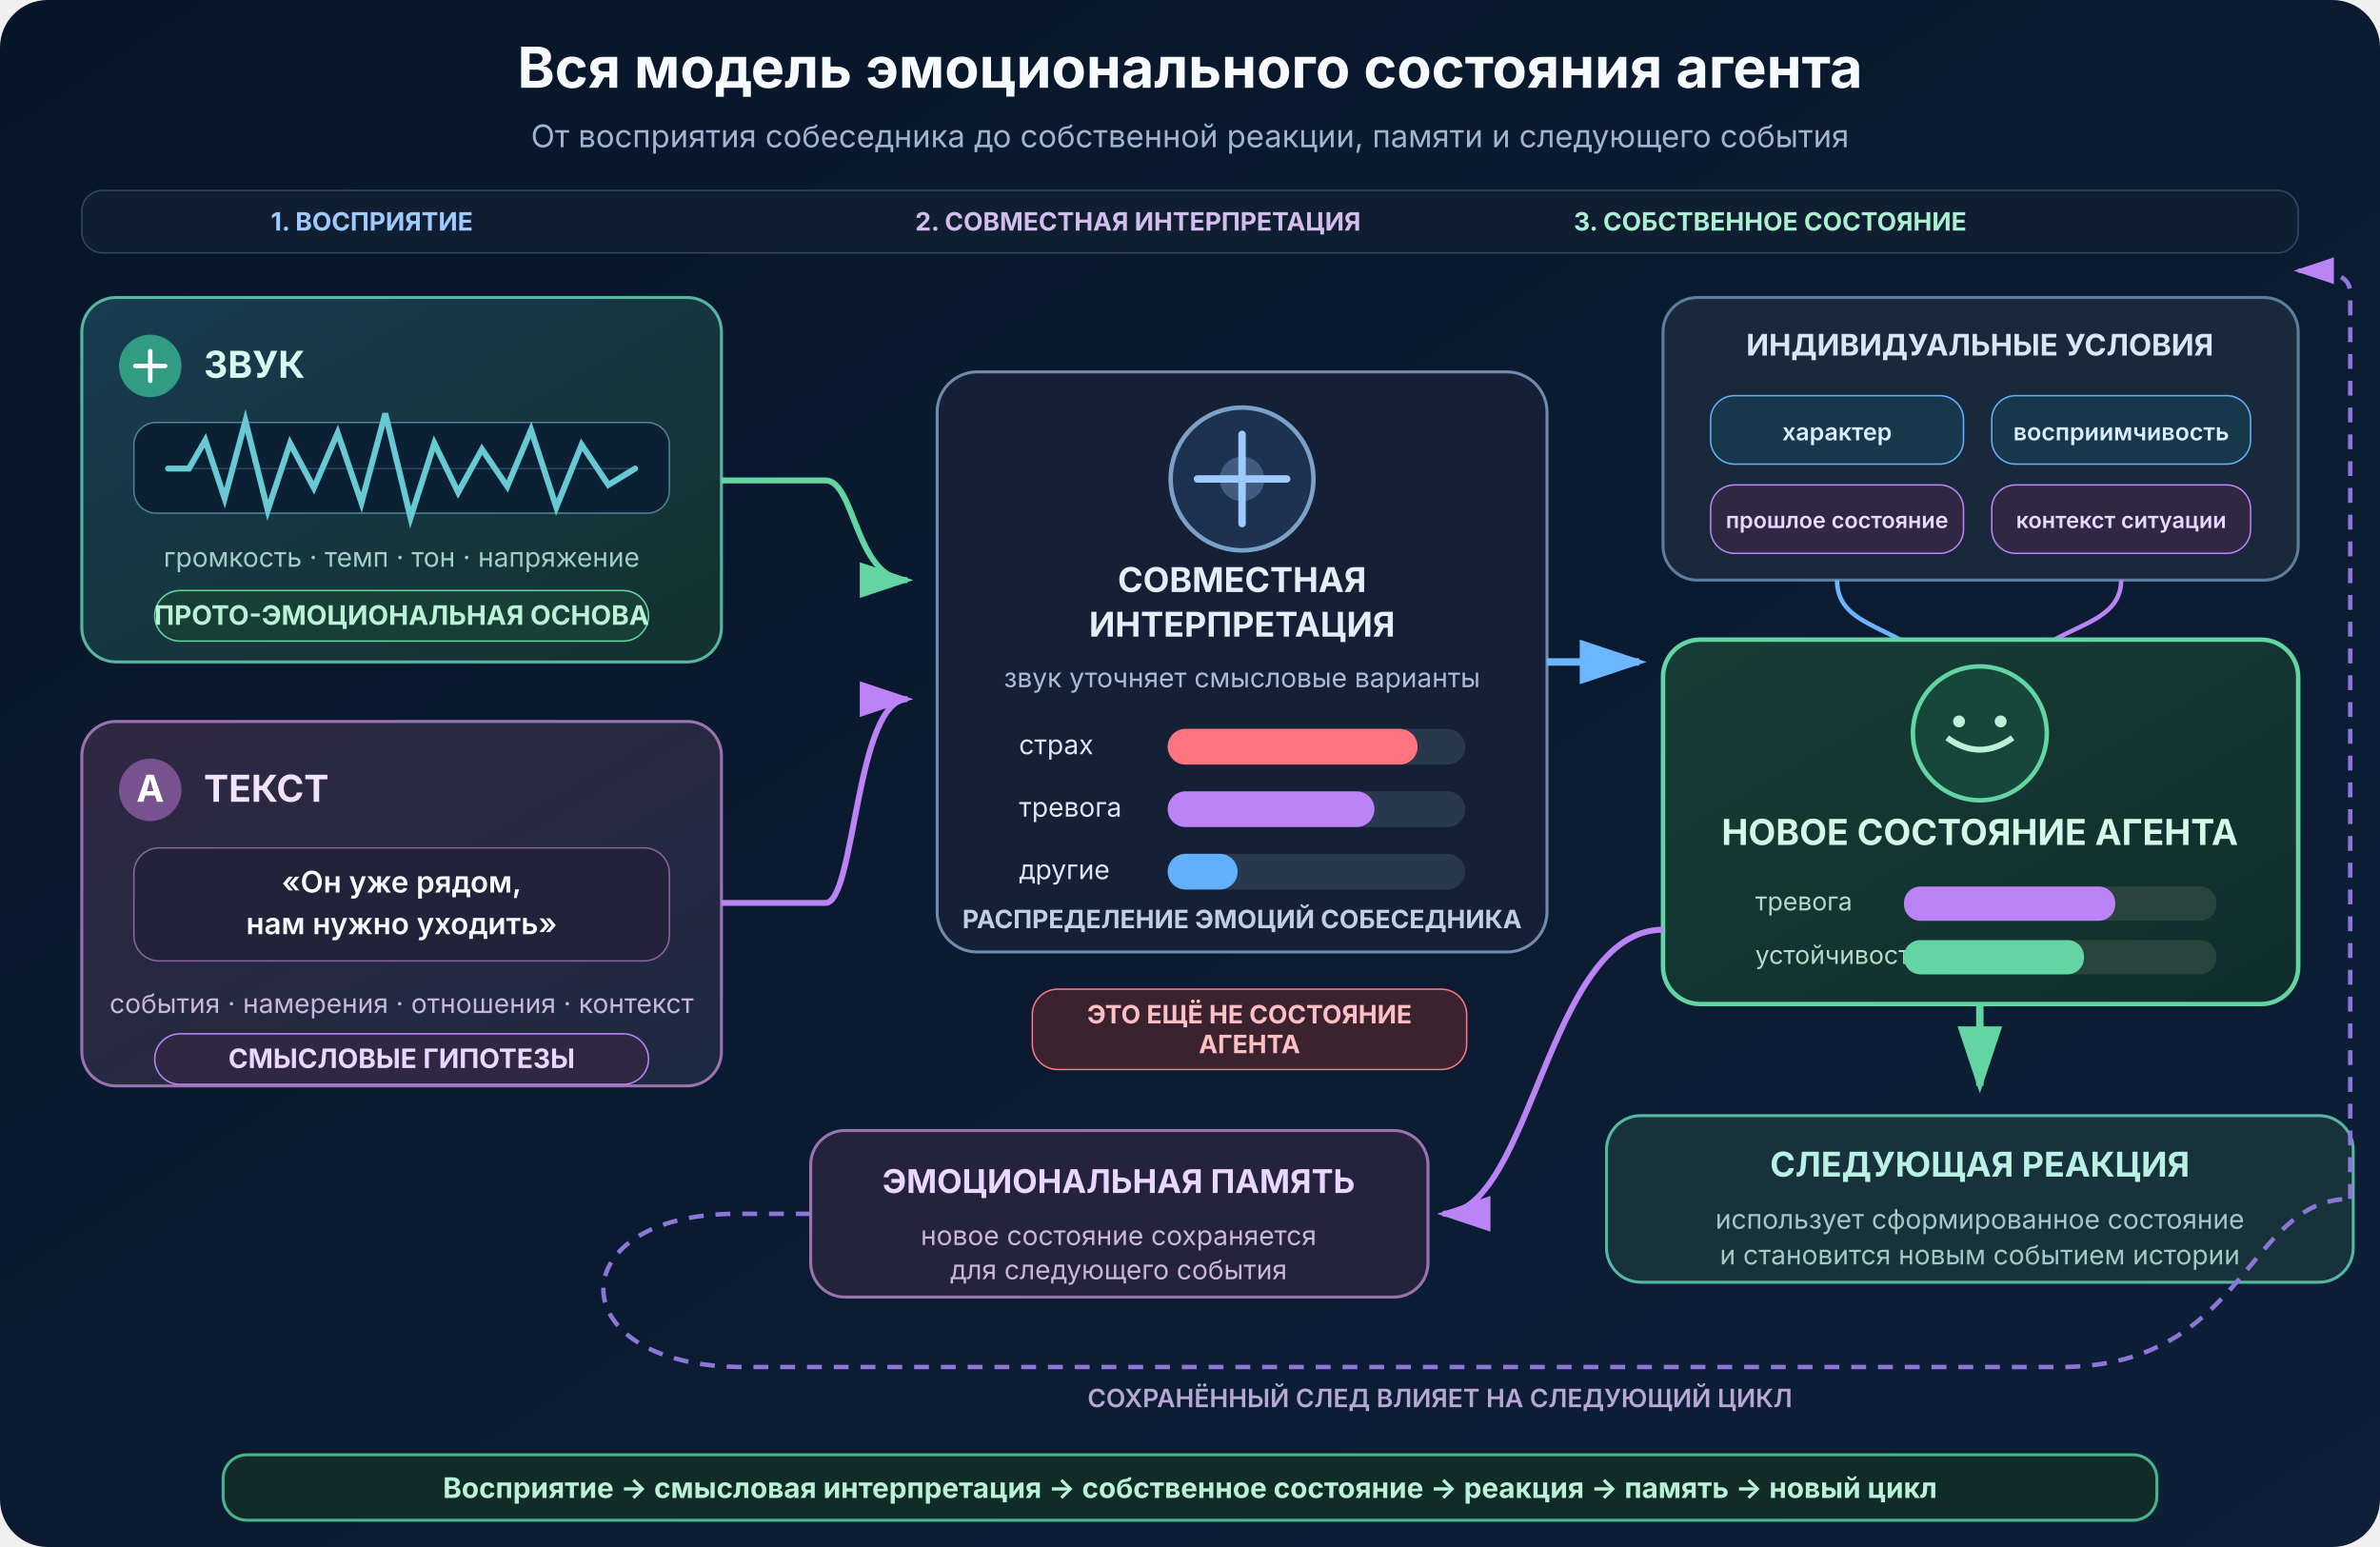
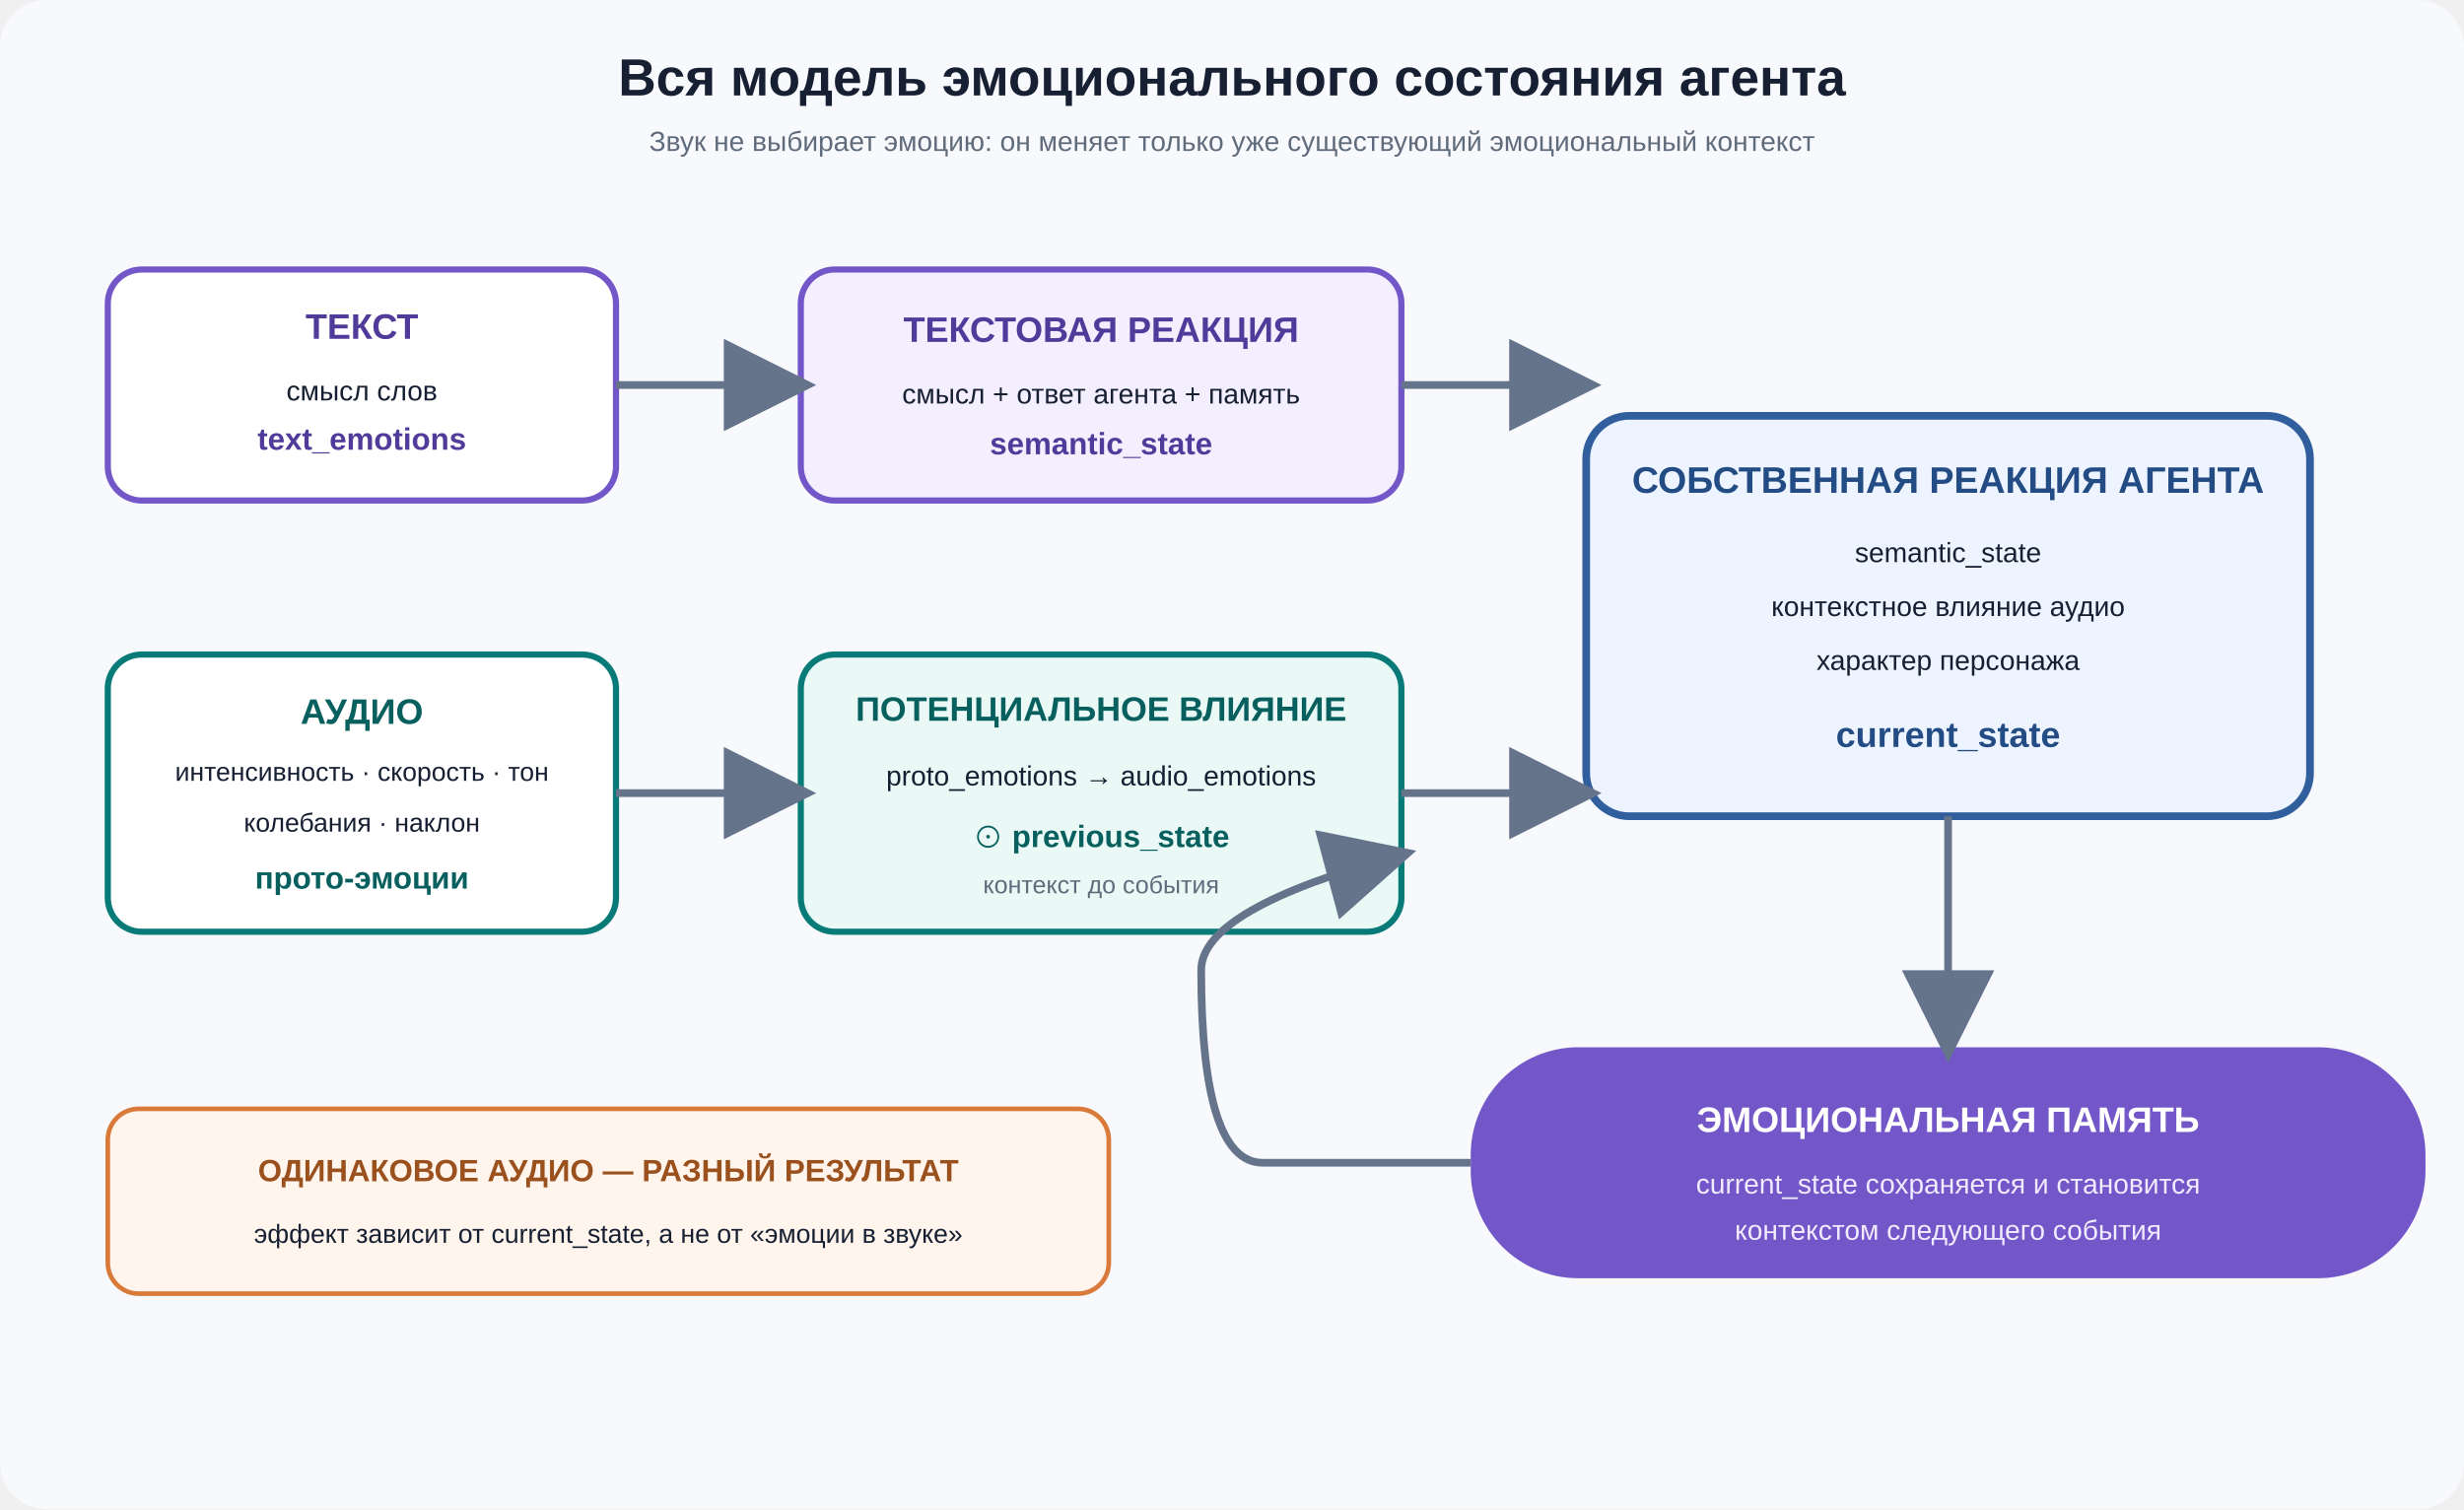
- <svg xmlns="http://www.w3.org/2000/svg" width="1600" height="1040" viewBox="0 0 1600 1040" role="img" aria-labelledby="title desc">
+ <svg xmlns="http://www.w3.org/2000/svg" width="1600" height="980" viewBox="0 0 1600 980" role="img" aria-labelledby="t d">
  <defs>
-     <linearGradient id="bg" x1="0" y1="0" x2="1" y2="1">
-       <stop offset="0" stop-color="#071529" />
-       <stop offset="1" stop-color="#0d2038" />
-     </linearGradient>
-     <linearGradient id="audioPanel" x1="0" y1="0" x2="1" y2="1">
-       <stop offset="0" stop-color="#173b50" />
-       <stop offset="1" stop-color="#15312f" />
-     </linearGradient>
-     <linearGradient id="textPanel" x1="0" y1="0" x2="1" y2="1">
-       <stop offset="0" stop-color="#302843" />
-       <stop offset="1" stop-color="#1c2941" />
-     </linearGradient>
-     <linearGradient id="statePanel" x1="0" y1="0" x2="1" y2="1">
-       <stop offset="0" stop-color="#173d35" />
-       <stop offset="1" stop-color="#102d2d" />
-     </linearGradient>
-     <marker id="arrowBlue" markerWidth="10" markerHeight="10" refX="8" refY="3" orient="auto">
-       <path d="M0,0 L0,6 L9,3 z" fill="#6bb6ff" />
-     </marker>
-     <marker id="arrowGreen" markerWidth="10" markerHeight="10" refX="8" refY="3" orient="auto">
-       <path d="M0,0 L0,6 L9,3 z" fill="#62d5a3" />
-     </marker>
-     <marker id="arrowPurple" markerWidth="10" markerHeight="10" refX="8" refY="3" orient="auto">
-       <path d="M0,0 L0,6 L9,3 z" fill="#bb83f5" />
+     <marker id="a" markerWidth="12" markerHeight="12" refX="10" refY="6" orient="auto">
+       <path d="M0 0L12 6L0 12Z" fill="#65738b" />
    </marker>
  </defs>
-   <rect width="1600" height="1040" rx="32" fill="url(#bg)" />
-   <g font-family="Inter, Arial, sans-serif">
-     <text x="800" y="59" text-anchor="middle" fill="#f7fbff" font-size="38" font-weight="700">Вся модель эмоционального состояния агента</text>
-     <text x="800" y="99" text-anchor="middle" fill="#9fb4ce" font-size="21">От восприятия собеседника до собственной реакции, памяти и следующего события</text>
-     <rect x="55" y="128" width="1490" height="42" rx="14" fill="#101e32" stroke="#304963" />
-     <text x="250" y="155" text-anchor="middle" fill="#9ecaff" font-size="17" font-weight="700">1. ВОСПРИЯТИЕ</text>
-     <text x="765" y="155" text-anchor="middle" fill="#d3bded" font-size="17" font-weight="700">2. СОВМЕСТНАЯ ИНТЕРПРЕТАЦИЯ</text>
-     <text x="1190" y="155" text-anchor="middle" fill="#a9efd0" font-size="17" font-weight="700">3. СОБСТВЕННОЕ СОСТОЯНИЕ</text>
-     <rect x="55" y="200" width="430" height="245" rx="23" fill="url(#audioPanel)" stroke="#55b7a2" stroke-width="2" />
-     <circle cx="101" cy="246" r="21" fill="#329b83" />
-     <path d="M91 246 H111 M101 236 V256" stroke="#ffffff" stroke-width="3" stroke-linecap="round" />
-     <text x="137" y="254" fill="#d7faf1" font-size="25" font-weight="700">ЗВУК</text>
-     <rect x="90" y="284" width="360" height="61" rx="15" fill="#0c2033" stroke="#4c8293" />
-     <line x1="113" y1="315" x2="427" y2="315" stroke="#29485e" />
-     <path d="M113 315 L127 315 L138 296 L151 335 L165 283 L180 343 L195 298 L211 328 L227 291 L243 338 L259 278 L276 348 L292 298 L308 331 L324 302 L341 327 L357 289 L374 341 L391 299 L409 326 L427 315" fill="none" stroke="#66c9d4" stroke-width="4" stroke-linecap="round" />
-     <text x="270" y="381" text-anchor="middle" fill="#9fcfc7" font-size="18">громкость · темп · тон · напряжение</text>
-     <rect x="104" y="397" width="332" height="34" rx="17" fill="#173f36" stroke="#62d5a3" />
-     <text x="270" y="420" text-anchor="middle" fill="#b9f2d7" font-size="18" font-weight="700">ПРОТО-ЭМОЦИОНАЛЬНАЯ ОСНОВА</text>
-     <rect x="55" y="485" width="430" height="245" rx="23" fill="url(#textPanel)" stroke="#9a72b0" stroke-width="2" />
-     <circle cx="101" cy="531" r="21" fill="#77528f" />
-     <text x="101" y="539" text-anchor="middle" fill="#ffffff" font-size="25" font-weight="700">A</text>
-     <text x="137" y="539" fill="#f1e4fa" font-size="25" font-weight="700">ТЕКСТ</text>
-     <rect x="90" y="570" width="360" height="76" rx="17" fill="#24223b" stroke="#8865a0" />
-     <text x="270" y="600" text-anchor="middle" fill="#f7fbff" font-size="20" font-weight="600">«Он уже рядом,</text>
-     <text x="270" y="628" text-anchor="middle" fill="#f7fbff" font-size="20" font-weight="600">нам нужно уходить»</text>
-     <text x="270" y="681" text-anchor="middle" fill="#c8b7d8" font-size="18">события · намерения · отношения · контекст</text>
-     <rect x="104" y="695" width="332" height="34" rx="17" fill="#302743" stroke="#bb83f5" />
-     <text x="270" y="718" text-anchor="middle" fill="#ead7ff" font-size="18" font-weight="700">СМЫСЛОВЫЕ ГИПОТЕЗЫ</text>
-     <path d="M485 323 H555 C575 323 575 390 610 390" fill="none" stroke="#62d5a3" stroke-width="4" marker-end="url(#arrowGreen)" />
-     <path d="M485 607 H555 C575 607 575 470 610 470" fill="none" stroke="#bb83f5" stroke-width="4" marker-end="url(#arrowPurple)" />
-     <rect x="630" y="250" width="410" height="390" rx="27" fill="#151f35" stroke="#728aae" stroke-width="2" />
-     <circle cx="835" cy="322" r="48" fill="#1d3150" stroke="#7ba1c9" stroke-width="3" />
-     <path d="M805 322 H865 M835 292 V352" stroke="#9ecaff" stroke-width="5" stroke-linecap="round" />
-     <circle cx="835" cy="322" r="15" fill="#9ecaff" opacity="0.28" />
-     <text x="835" y="398" text-anchor="middle" fill="#e3eef8" font-size="23" font-weight="700">СОВМЕСТНАЯ</text>
-     <text x="835" y="428" text-anchor="middle" fill="#e3eef8" font-size="23" font-weight="700">ИНТЕРПРЕТАЦИЯ</text>
-     <text x="835" y="462" text-anchor="middle" fill="#a8bdd2" font-size="18">звук уточняет смысловые варианты</text>
-     <text x="685" y="507" fill="#dbe8f3" font-size="18">страх</text>
-     <rect x="785" y="490" width="200" height="24" rx="12" fill="#28394e" />
-     <rect x="785" y="490" width="168" height="24" rx="12" fill="#ff747e" />
-     <text x="685" y="549" fill="#dbe8f3" font-size="18">тревога</text>
-     <rect x="785" y="532" width="200" height="24" rx="12" fill="#28394e" />
-     <rect x="785" y="532" width="139" height="24" rx="12" fill="#bb83f5" />
-     <text x="685" y="591" fill="#dbe8f3" font-size="18">другие</text>
-     <rect x="785" y="574" width="200" height="24" rx="12" fill="#28394e" />
-     <rect x="785" y="574" width="47" height="24" rx="12" fill="#62b1ff" />
-     <text x="835" y="624" text-anchor="middle" fill="#bfd1e1" font-size="17" font-weight="700">РАСПРЕДЕЛЕНИЕ ЭМОЦИЙ СОБЕСЕДНИКА</text>
-     <rect x="694" y="665" width="292" height="54" rx="17" fill="#3a222e" stroke="#ff747e" />
-     <text x="840" y="688" text-anchor="middle" fill="#ffc0c4" font-size="17" font-weight="700">ЭТО ЕЩЁ НЕ СОСТОЯНИЕ</text>
-     <text x="840" y="708" text-anchor="middle" fill="#ffc0c4" font-size="17" font-weight="700">АГЕНТА</text>
-     <path d="M1040 445 H1102" fill="none" stroke="#6bb6ff" stroke-width="5" marker-end="url(#arrowBlue)" />
-     <rect x="1118" y="200" width="427" height="190" rx="23" fill="#19283b" stroke="#5c7d9d" stroke-width="2" />
-     <text x="1331" y="239" text-anchor="middle" fill="#d7e7f5" font-size="20" font-weight="700">ИНДИВИДУАЛЬНЫЕ УСЛОВИЯ</text>
-     <rect x="1150" y="266" width="170" height="46" rx="16" fill="#17374a" stroke="#62b1ff" />
-     <text x="1235" y="296" text-anchor="middle" fill="#d9edff" font-size="16" font-weight="600">характер</text>
-     <rect x="1339" y="266" width="174" height="46" rx="16" fill="#17374a" stroke="#62b1ff" />
-     <text x="1426" y="296" text-anchor="middle" fill="#d9edff" font-size="16" font-weight="600">восприимчивость</text>
-     <rect x="1150" y="326" width="170" height="46" rx="16" fill="#302743" stroke="#bb83f5" />
-     <text x="1235" y="355" text-anchor="middle" fill="#ead7ff" font-size="15" font-weight="600">прошлое состояние</text>
-     <rect x="1339" y="326" width="174" height="46" rx="16" fill="#302743" stroke="#bb83f5" />
-     <text x="1426" y="355" text-anchor="middle" fill="#ead7ff" font-size="15" font-weight="600">контекст ситуации</text>
-     <path d="M1235 390 C1235 420 1270 420 1295 442" fill="none" stroke="#6bb6ff" stroke-width="3" />
-     <path d="M1426 390 C1426 420 1386 420 1365 442" fill="none" stroke="#bb83f5" stroke-width="3" />
-     <rect x="1118" y="430" width="427" height="245" rx="25" fill="url(#statePanel)" stroke="#62d5a3" stroke-width="3" />
-     <circle cx="1331" cy="493" r="45" fill="#16473a" stroke="#62d5a3" stroke-width="3" />
-     <path d="M1309 496 Q1331 512 1353 496" fill="none" stroke="#b9f2d7" stroke-width="4" />
-     <circle cx="1317" cy="485" r="4" fill="#b9f2d7" />
-     <circle cx="1345" cy="485" r="4" fill="#b9f2d7" />
-     <text x="1331" y="568" text-anchor="middle" fill="#d5f8e8" font-size="24" font-weight="700">НОВОЕ СОСТОЯНИЕ АГЕНТА</text>
-     <text x="1180" y="612" fill="#b9d8ca" font-size="17">тревога</text>
-     <rect x="1280" y="596" width="210" height="23" rx="11" fill="#29443d" />
-     <rect x="1280" y="596" width="142" height="23" rx="11" fill="#bb83f5" />
-     <text x="1180" y="648" fill="#b9d8ca" font-size="17">устойчивость</text>
-     <rect x="1280" y="632" width="210" height="23" rx="11" fill="#29443d" />
-     <rect x="1280" y="632" width="121" height="23" rx="11" fill="#62d5a3" />
-     <path d="M1331 675 V730" fill="none" stroke="#62d5a3" stroke-width="5" marker-end="url(#arrowGreen)" />
-     <rect x="1080" y="750" width="502" height="112" rx="23" fill="#17323a" stroke="#55b7a2" stroke-width="2" />
-     <text x="1331" y="791" text-anchor="middle" fill="#b9f2e5" font-size="23" font-weight="700">СЛЕДУЮЩАЯ РЕАКЦИЯ</text>
-     <text x="1331" y="826" text-anchor="middle" fill="#a5c8c7" font-size="18">использует сформированное состояние</text>
-     <text x="1331" y="850" text-anchor="middle" fill="#a5c8c7" font-size="18">и становится новым событием истории</text>
-     <rect x="545" y="760" width="415" height="112" rx="23" fill="#25223b" stroke="#9a72b0" stroke-width="2" />
-     <text x="752" y="802" text-anchor="middle" fill="#ead7ff" font-size="22" font-weight="700">ЭМОЦИОНАЛЬНАЯ ПАМЯТЬ</text>
-     <text x="752" y="837" text-anchor="middle" fill="#c8b7d8" font-size="18">новое состояние сохраняется</text>
-     <text x="752" y="860" text-anchor="middle" fill="#c8b7d8" font-size="18">для следующего события</text>
-     <path d="M1118 625 C1040 625 1030 816 970 816" fill="none" stroke="#bb83f5" stroke-width="4" marker-end="url(#arrowPurple)" />
-     <path d="M545 816 H495 C375 816 375 919 500 919 H1385 C1510 919 1510 806 1580 806" fill="none" stroke="#8d76d7" stroke-width="3" stroke-dasharray="10 8" />
-     <path d="M1580 806 V197 C1580 182 1560 182 1545 182" fill="none" stroke="#8d76d7" stroke-width="3" stroke-dasharray="10 8" marker-end="url(#arrowPurple)" />
-     <text x="968" y="946" text-anchor="middle" fill="#b8a7d5" font-size="17" font-weight="600">СОХРАНЁННЫЙ СЛЕД ВЛИЯЕТ НА СЛЕДУЮЩИЙ ЦИКЛ</text>
-     <rect x="150" y="978" width="1300" height="44" rx="16" fill="#102b28" stroke="#48b48a" stroke-width="2" />
-     <text x="800" y="1007" text-anchor="middle" fill="#b9f2d7" font-size="19" font-weight="700">Восприятие → смысловая интерпретация → собственное состояние → реакция → память → новый цикл</text>
+   <rect width="1600" height="980" rx="30" fill="#f8f9fc" />
+   <text x="800" y="62" text-anchor="middle" font-family="Segoe UI,Arial" font-size="34" font-weight="800" fill="#172033">Вся модель эмоционального состояния агента</text>
+   <text x="800" y="98" text-anchor="middle" font-family="Segoe UI,Arial" font-size="18" fill="#606b7c">Звук не выбирает эмоцию: он меняет только уже существующий эмоциональный контекст</text>
+   <g font-family="Segoe UI,Arial">
+     <rect x="70" y="175" width="330" height="150" rx="22" fill="#fff" stroke="#7357c8" stroke-width="4" />
+     <text x="235" y="220" text-anchor="middle" font-size="23" font-weight="800" fill="#513b9a">ТЕКСТ</text>
+     <text x="235" y="260" text-anchor="middle" font-size="18" fill="#172033">смысл слов</text>
+     <text x="235" y="292" text-anchor="middle" font-size="20" font-weight="700" fill="#513b9a">text_emotions</text>
+     <rect x="70" y="425" width="330" height="180" rx="22" fill="#fff" stroke="#087b79" stroke-width="4" />
+     <text x="235" y="470" text-anchor="middle" font-size="23" font-weight="800" fill="#075f5e">АУДИО</text>
+     <text x="235" y="507" text-anchor="middle" font-size="17" fill="#172033">интенсивность · скорость · тон</text>
+     <text x="235" y="540" text-anchor="middle" font-size="17" fill="#172033">колебания · наклон</text>
+     <text x="235" y="577" text-anchor="middle" font-size="20" font-weight="700" fill="#075f5e">прото-эмоции</text>
+     <rect x="520" y="175" width="390" height="150" rx="22" fill="#f3efff" stroke="#7357c8" stroke-width="4" />
+     <text x="715" y="222" text-anchor="middle" font-size="23" font-weight="800" fill="#513b9a">ТЕКСТОВАЯ РЕАКЦИЯ</text>
+     <text x="715" y="262" text-anchor="middle" font-size="18" fill="#172033">смысл + ответ агента + память</text>
+     <text x="715" y="295" text-anchor="middle" font-size="20" font-weight="700" fill="#513b9a">semantic_state</text>
+     <rect x="520" y="425" width="390" height="180" rx="22" fill="#eaf8f6" stroke="#087b79" stroke-width="4" />
+     <text x="715" y="468" text-anchor="middle" font-size="22" font-weight="800" fill="#075f5e">ПОТЕНЦИАЛЬНОЕ ВЛИЯНИЕ</text>
+     <text x="715" y="510" text-anchor="middle" font-size="18" fill="#172033">proto_emotions → audio_emotions</text>
+     <text x="715" y="550" text-anchor="middle" font-size="20" font-weight="800" fill="#075f5e">⊙ previous_state</text>
+     <text x="715" y="580" text-anchor="middle" font-size="16" fill="#606b7c">контекст до события</text>
+     <rect x="1030" y="270" width="470" height="260" rx="28" fill="#edf4ff" stroke="#315e9d" stroke-width="5" />
+     <text x="1265" y="320" text-anchor="middle" font-size="24" font-weight="800" fill="#234c84">СОБСТВЕННАЯ РЕАКЦИЯ АГЕНТА</text>
+     <text x="1265" y="365" text-anchor="middle" font-size="18" fill="#172033">semantic_state</text>
+     <text x="1265" y="400" text-anchor="middle" font-size="18" fill="#172033">контекстное влияние аудио</text>
+     <text x="1265" y="435" text-anchor="middle" font-size="18" fill="#172033">характер персонажа</text>
+     <text x="1265" y="485" text-anchor="middle" font-size="23" font-weight="800" fill="#234c84">current_state</text>
+     <rect x="955" y="680" width="620" height="150" rx="70" fill="#7357c8" />
+     <text x="1265" y="735" text-anchor="middle" font-size="23" font-weight="800" fill="#fff">ЭМОЦИОНАЛЬНАЯ ПАМЯТЬ</text>
+     <text x="1265" y="775" text-anchor="middle" font-size="18" fill="#f0ebff">current_state сохраняется и становится</text>
+     <text x="1265" y="805" text-anchor="middle" font-size="18" fill="#f0ebff">контекстом следующего события</text>
+     <rect x="70" y="720" width="650" height="120" rx="20" fill="#fff5ec" stroke="#d97a3a" stroke-width="3" />
+     <text x="395" y="767" text-anchor="middle" font-size="20" font-weight="800" fill="#9b511e">ОДИНАКОВОЕ АУДИО — РАЗНЫЙ РЕЗУЛЬТАТ</text>
+     <text x="395" y="807" text-anchor="middle" font-size="17" fill="#172033">эффект зависит от current_state, а не от «эмоции в звуке»</text>
+   </g>
+   <g fill="none" stroke="#65738b" stroke-width="5" marker-end="url(#a)">
+     <path d="M400 250H520" />
+     <path d="M400 515H520" />
+     <path d="M910 250H1030" />
+     <path d="M910 515H1030" />
+     <path d="M1265 530V680" />
+     <path d="M955 755H820Q780 755 780 630Q780 590 910 555" />
  </g>
</svg>
